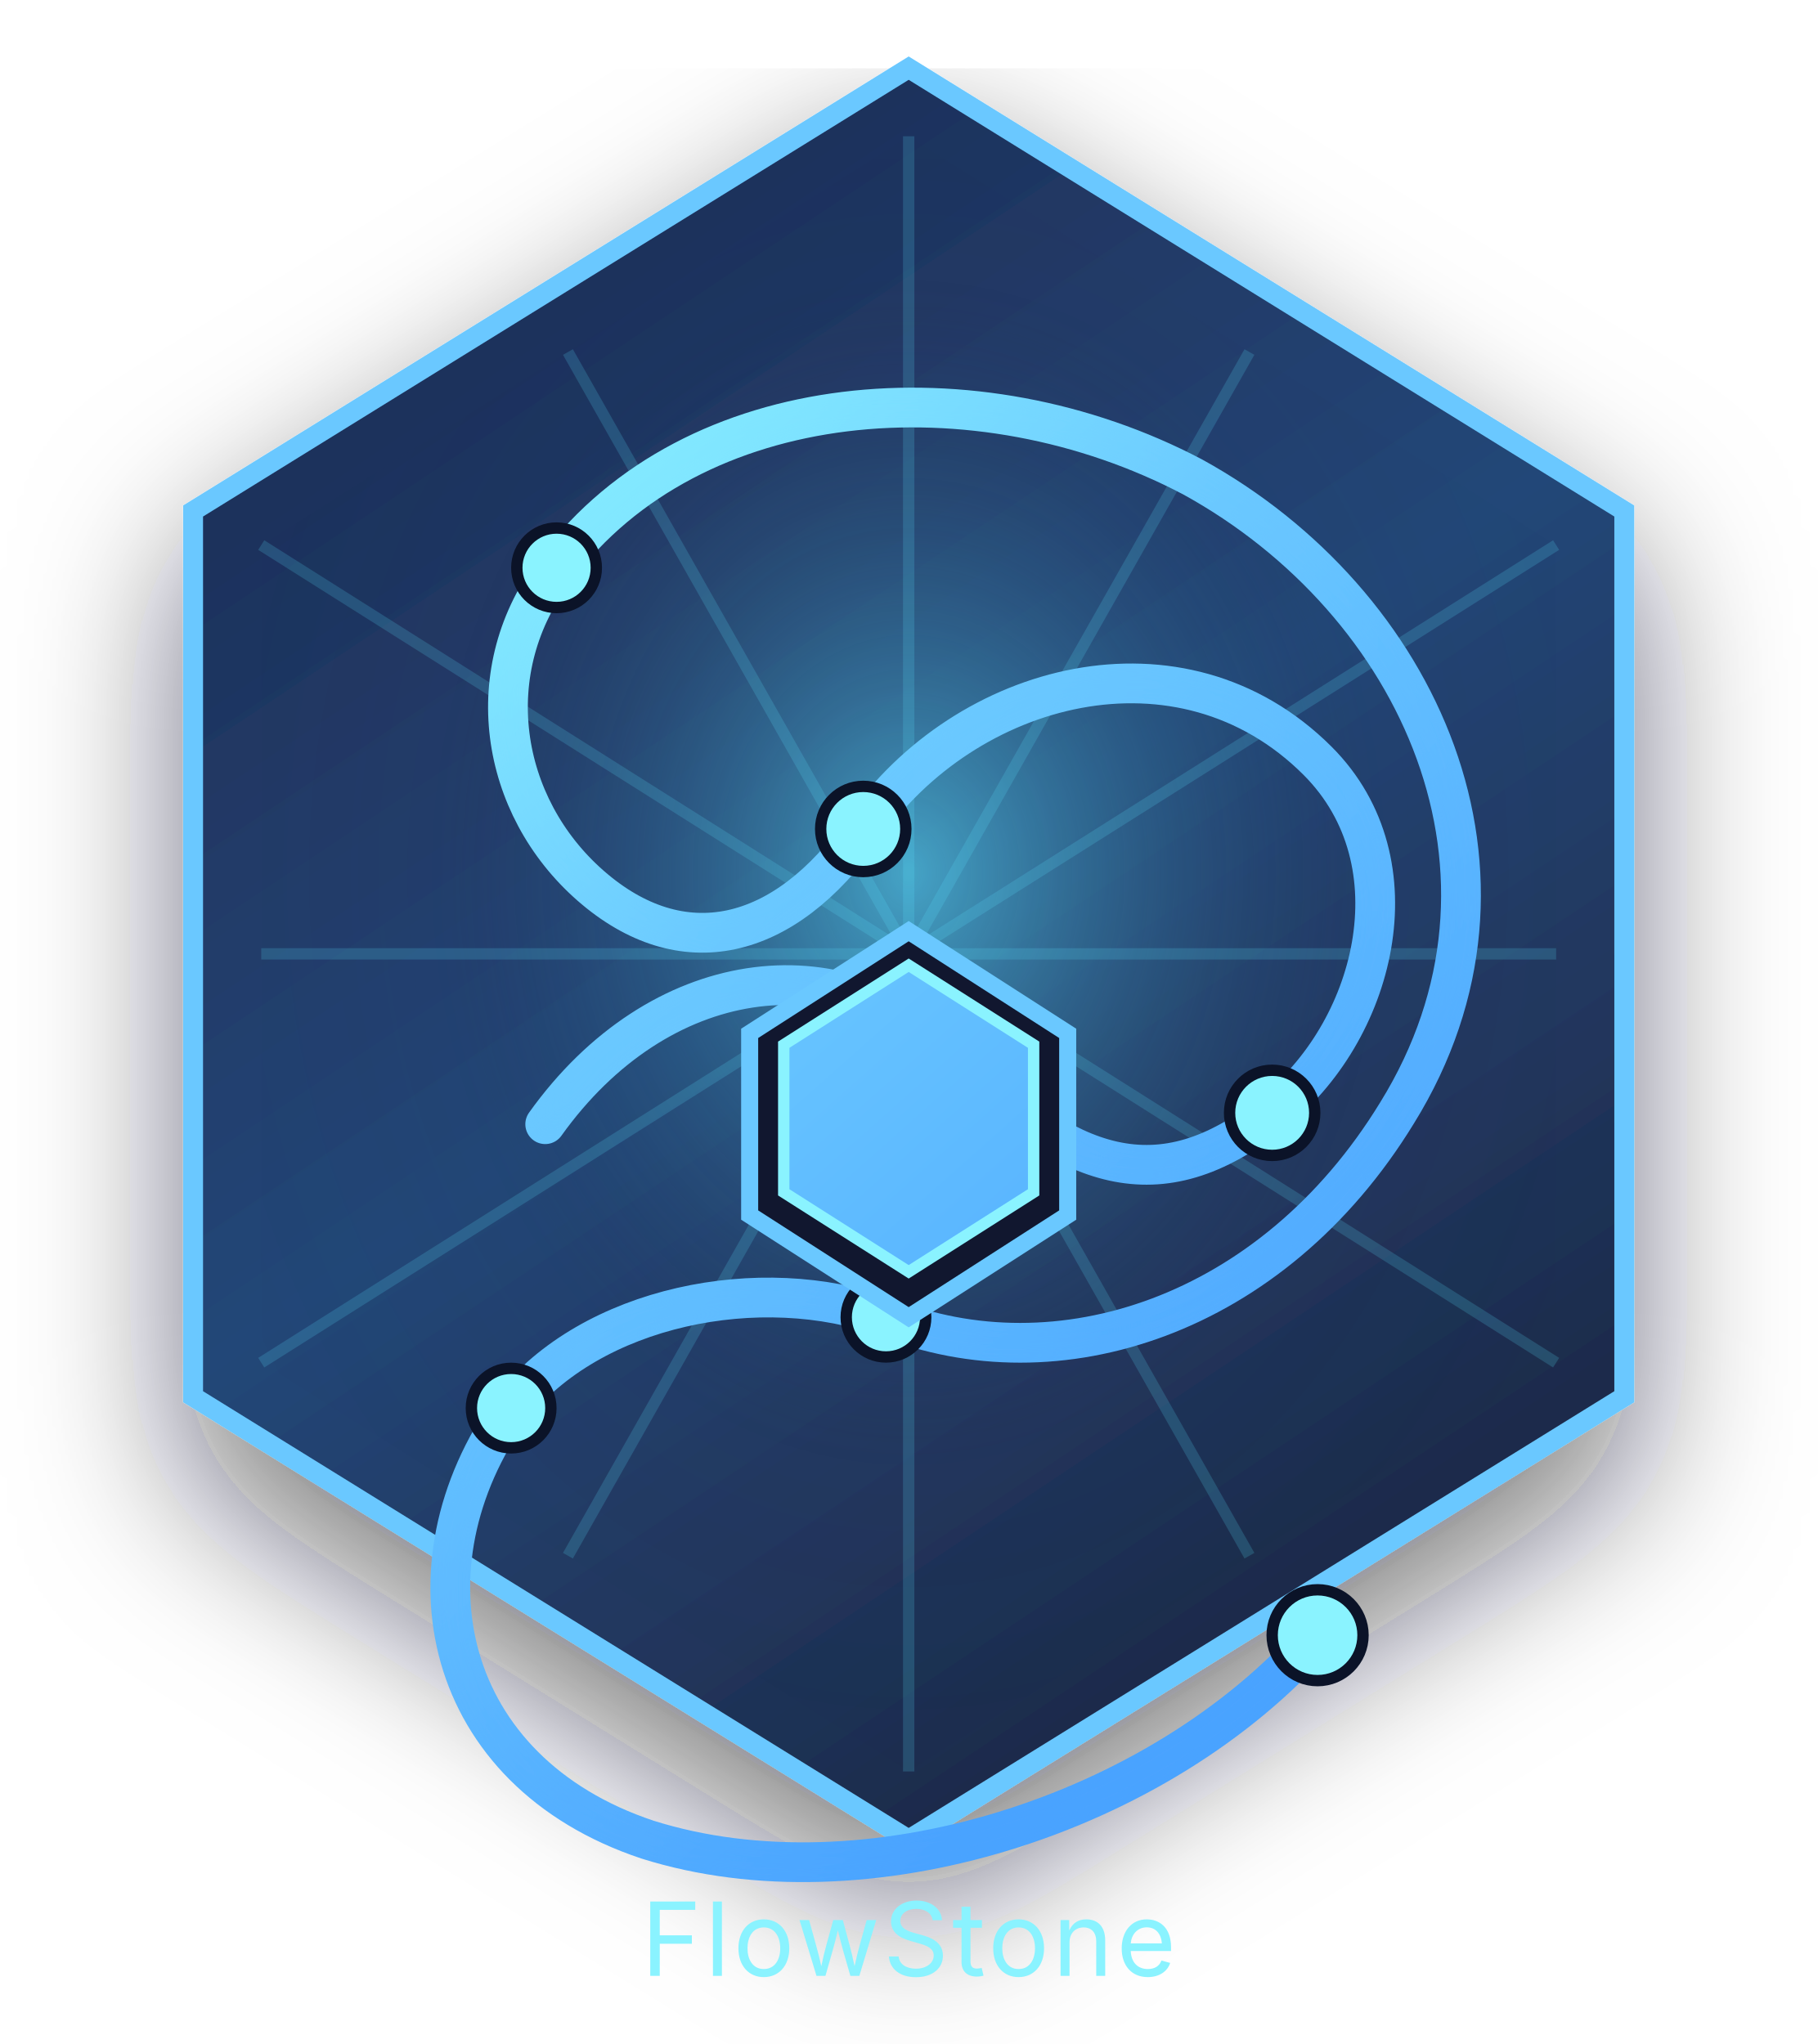
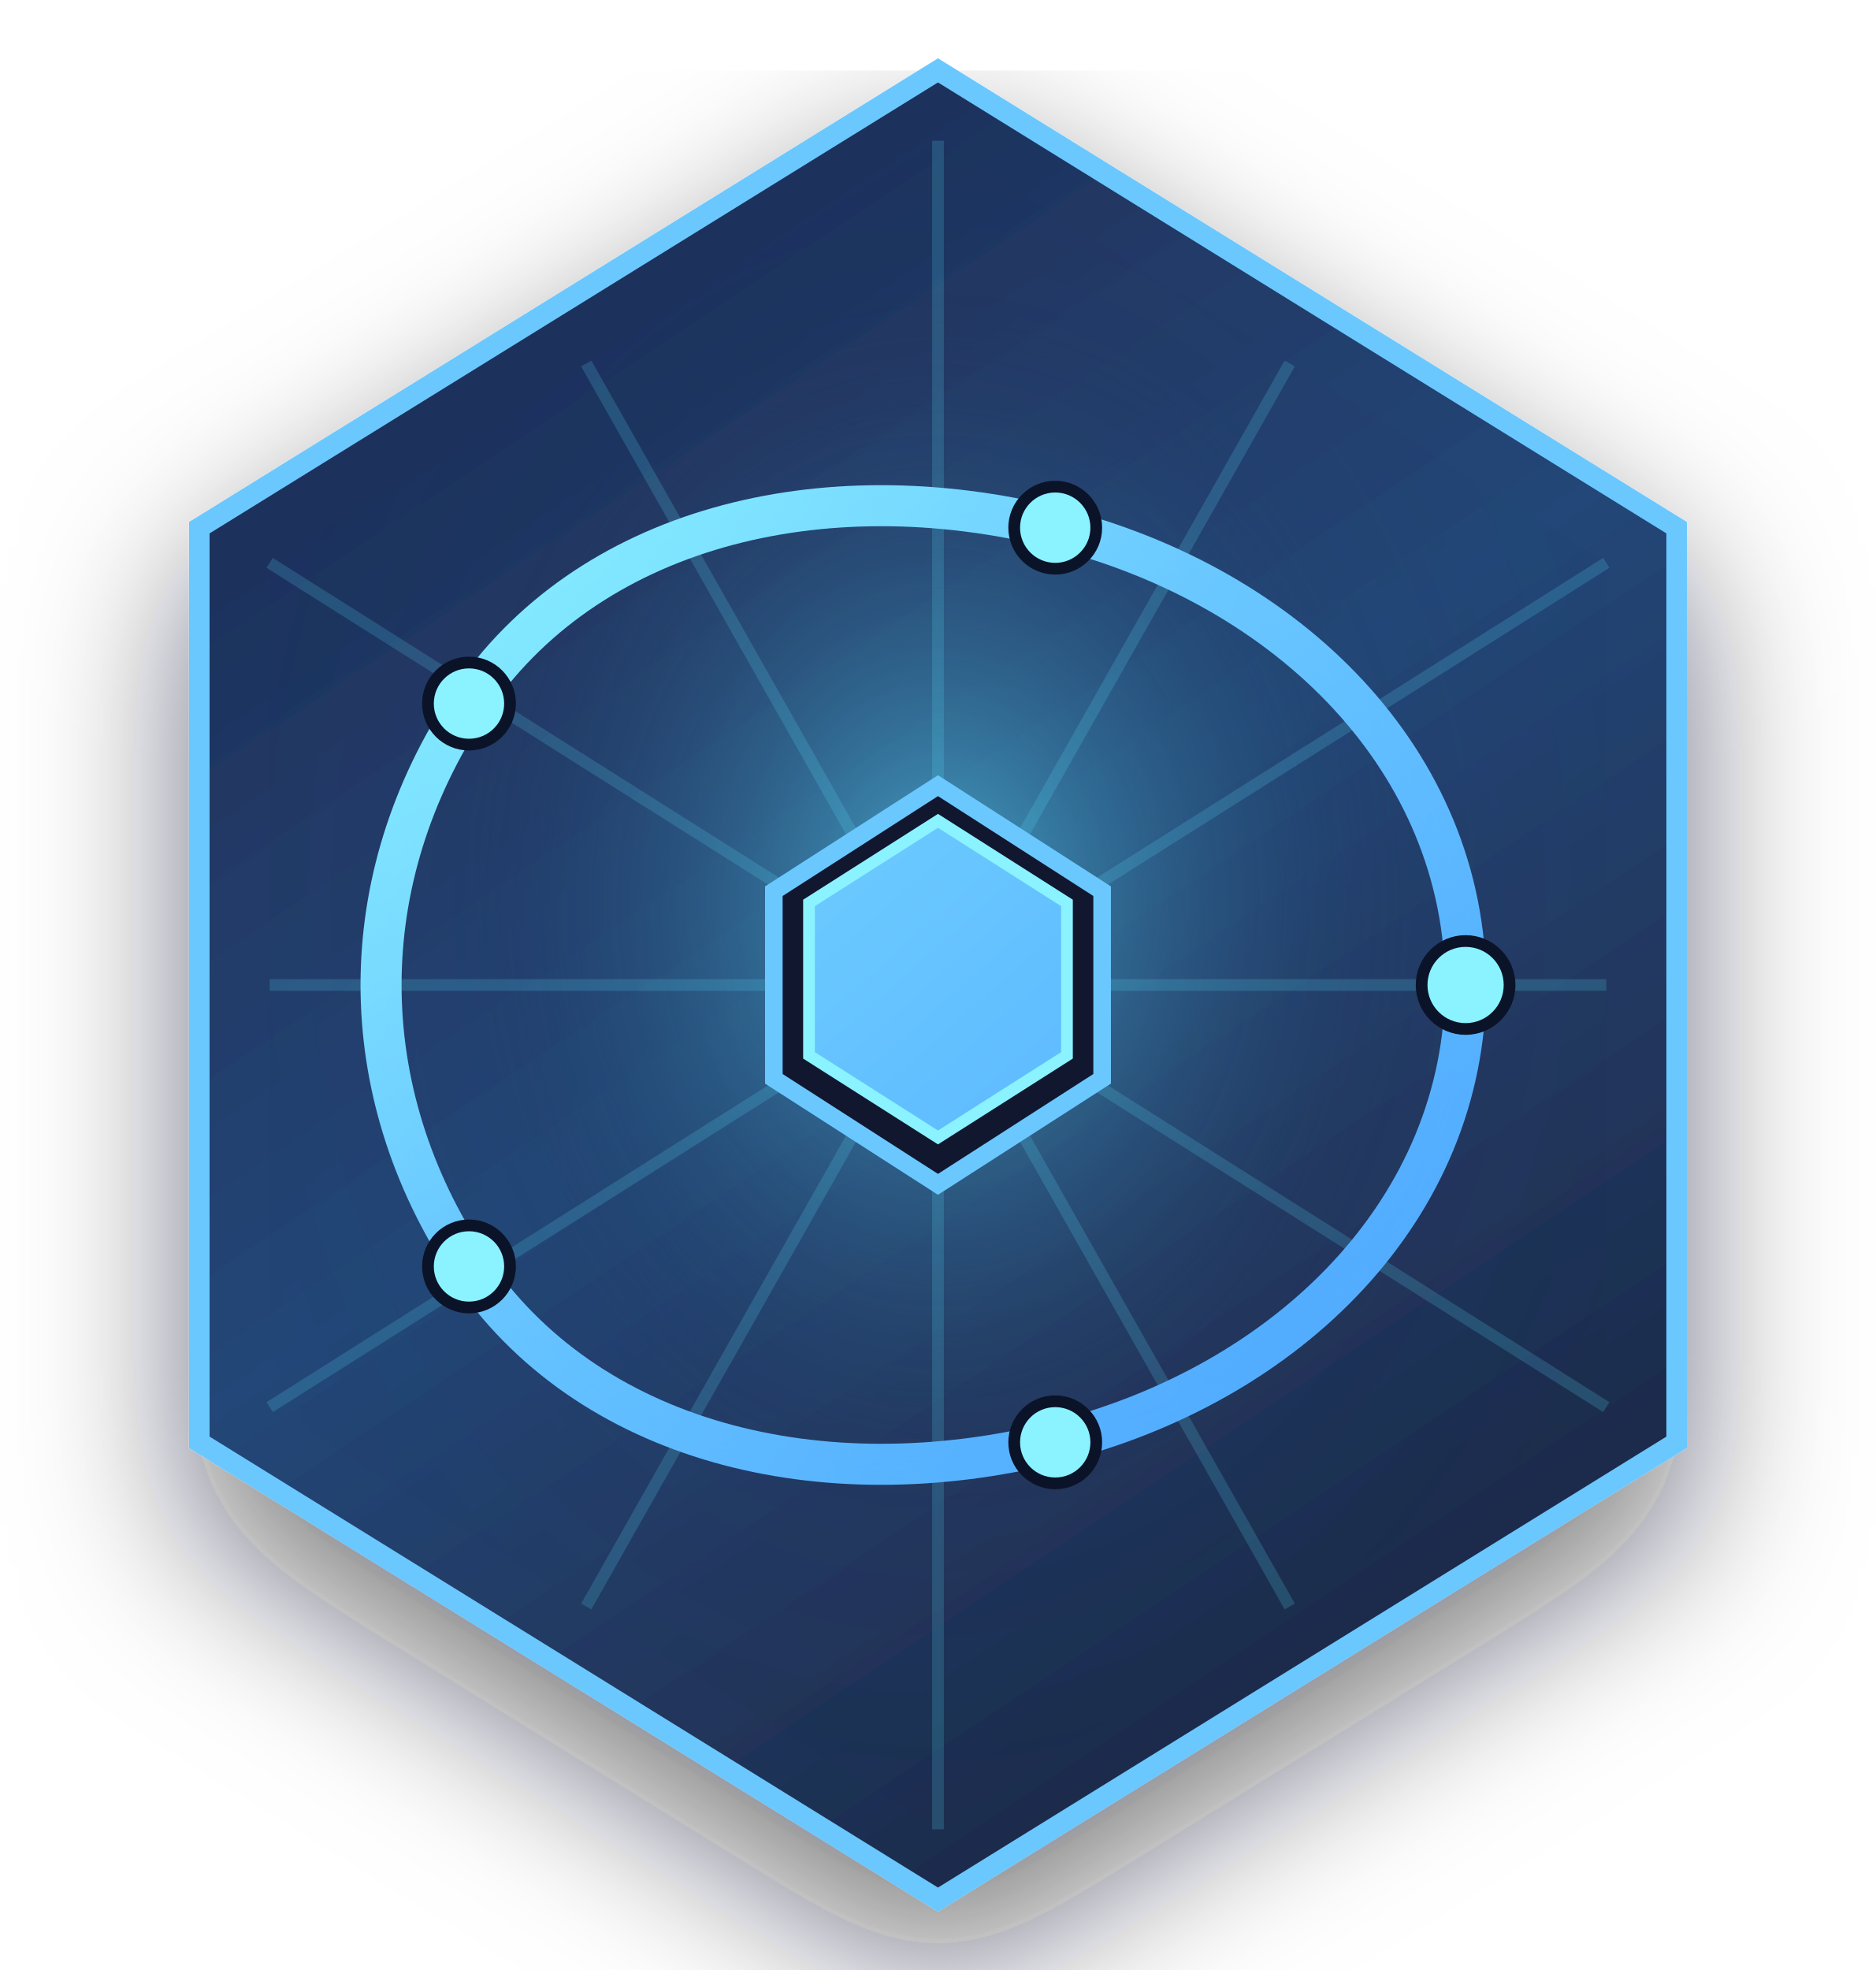
- <svg xmlns="http://www.w3.org/2000/svg" width="320" height="360" viewBox="0 0 320 360" fill="none" role="img" aria-label="FlowStone logo">
+ <svg xmlns="http://www.w3.org/2000/svg" width="320" height="336" viewBox="0 0 320 336" fill="none" role="img" aria-label="FlowStone logo">
  <defs>
    <linearGradient id="hexGradient" x1="60" y1="30" x2="260" y2="330" gradientUnits="userSpaceOnUse">
      <stop offset="0%" stop-color="#1C2A52" />
      <stop offset="45%" stop-color="#244778" />
      <stop offset="100%" stop-color="#1B1F38" />
    </linearGradient>
    <radialGradient id="glow" cx="50%" cy="45%" r="60%">
      <stop offset="0%" stop-color="#5EE6FF" stop-opacity="0.65" />
      <stop offset="60%" stop-color="#1C2A52" stop-opacity="0.05" />
      <stop offset="100%" stop-color="#0A1024" stop-opacity="0" />
    </radialGradient>
    <linearGradient id="pathGradient" x1="80" y1="80" x2="240" y2="260" gradientUnits="userSpaceOnUse">
      <stop offset="0%" stop-color="#8AF3FF" />
      <stop offset="40%" stop-color="#6AC8FF" />
      <stop offset="100%" stop-color="#4AA3FF" />
    </linearGradient>
    <filter id="shadow" x="-20%" y="-20%" width="140%" height="140%">
      <feDropShadow dx="0" dy="12" stdDeviation="14" flood-color="#0A0F24" flood-opacity="0.55" />
    </filter>
    <filter id="innerGlow" x="-10%" y="-10%" width="120%" height="120%">
      <feGaussianBlur in="SourceGraphic" stdDeviation="4" result="blur" />
      <feComposite in="blur" in2="SourceGraphic" operator="atop" />
    </filter>
  </defs>
  <polygon points="160,12 286,90 286,246 160,324 34,246 34,90" fill="url(#hexGradient)" stroke="#6AC8FF" stroke-width="3.5" filter="url(#shadow)" />
  <polygon points="160,24 274,96 274,240 160,312 46,240 46,96" fill="url(#glow)" opacity="0.9" />
  <g stroke="#5EE6FF" stroke-opacity="0.18" stroke-width="2">
    <line x1="46" y1="96" x2="274" y2="240" />
    <line x1="274" y1="96" x2="46" y2="240" />
    <line x1="160" y1="24" x2="160" y2="312" />
    <line x1="46" y1="168" x2="274" y2="168" />
    <line x1="100" y1="62" x2="220" y2="274" />
    <line x1="220" y1="62" x2="100" y2="274" />
  </g>
-   <path d="M96 198 C116 170 148 166 168 186 C188 206 204 212 224 196            C242 182 250 152 232 134 C208 110 170 120 152 146            C138 166 120 170 104 156 C88 142 84 118 98 100            C122 68 172 64 210 84 C250 106 272 154 246 196            C224 232 186 244 156 232 C134 224 104 230 90 248            C70 276 78 312 114 324 C152 336 204 320 232 288" fill="none" stroke="url(#pathGradient)" stroke-width="7" stroke-linecap="round" stroke-linejoin="round" filter="url(#innerGlow)" />
+   <path d="M80 120 C100 90 140 80 180 90            C220 100 250 130 250 168            C250 206 220 236 180 246            C140 256 100 246 80 216            C60 186 60 150 80 120" fill="none" stroke="url(#pathGradient)" stroke-width="7" stroke-linecap="round" stroke-linejoin="round" filter="url(#innerGlow)" />
  <g fill="#8AF3FF" stroke="#0B1328" stroke-width="2">
-     <circle cx="98" cy="100" r="7" />
-     <circle cx="152" cy="146" r="7.5" />
-     <circle cx="224" cy="196" r="7.5" />
-     <circle cx="90" cy="248" r="7" />
-     <circle cx="156" cy="232" r="7" />
-     <circle cx="232" cy="288" r="8" />
+     <circle cx="80" cy="120" r="7" />
+     <circle cx="180" cy="90" r="7" />
+     <circle cx="250" cy="168" r="7.5" />
+     <circle cx="180" cy="246" r="7" />
+     <circle cx="80" cy="216" r="7" />
  </g>
-   <path d="M160 164 L188 182 L188 214 L160 232 L132 214 L132 182 Z" fill="#11172F" stroke="#6AC8FF" stroke-width="3" />
-   <path d="M160 170 L182 184 L182 210 L160 224 L138 210 L138 184 Z" fill="url(#pathGradient)" stroke="#8AF3FF" stroke-width="2" />
-   <text x="160" y="348" text-anchor="middle" font-family="Inter, 'Segoe UI', system-ui" font-size="18" fill="#8AF3FF" letter-spacing="0.6">FlowStone</text>
+   <path d="M160 134 L188 152 L188 184 L160 202 L132 184 L132 152 Z" fill="#11172F" stroke="#6AC8FF" stroke-width="3" />
+   <path d="M160 140 L182 154 L182 180 L160 194 L138 180 L138 154 Z" fill="url(#pathGradient)" stroke="#8AF3FF" stroke-width="2" />
</svg>
